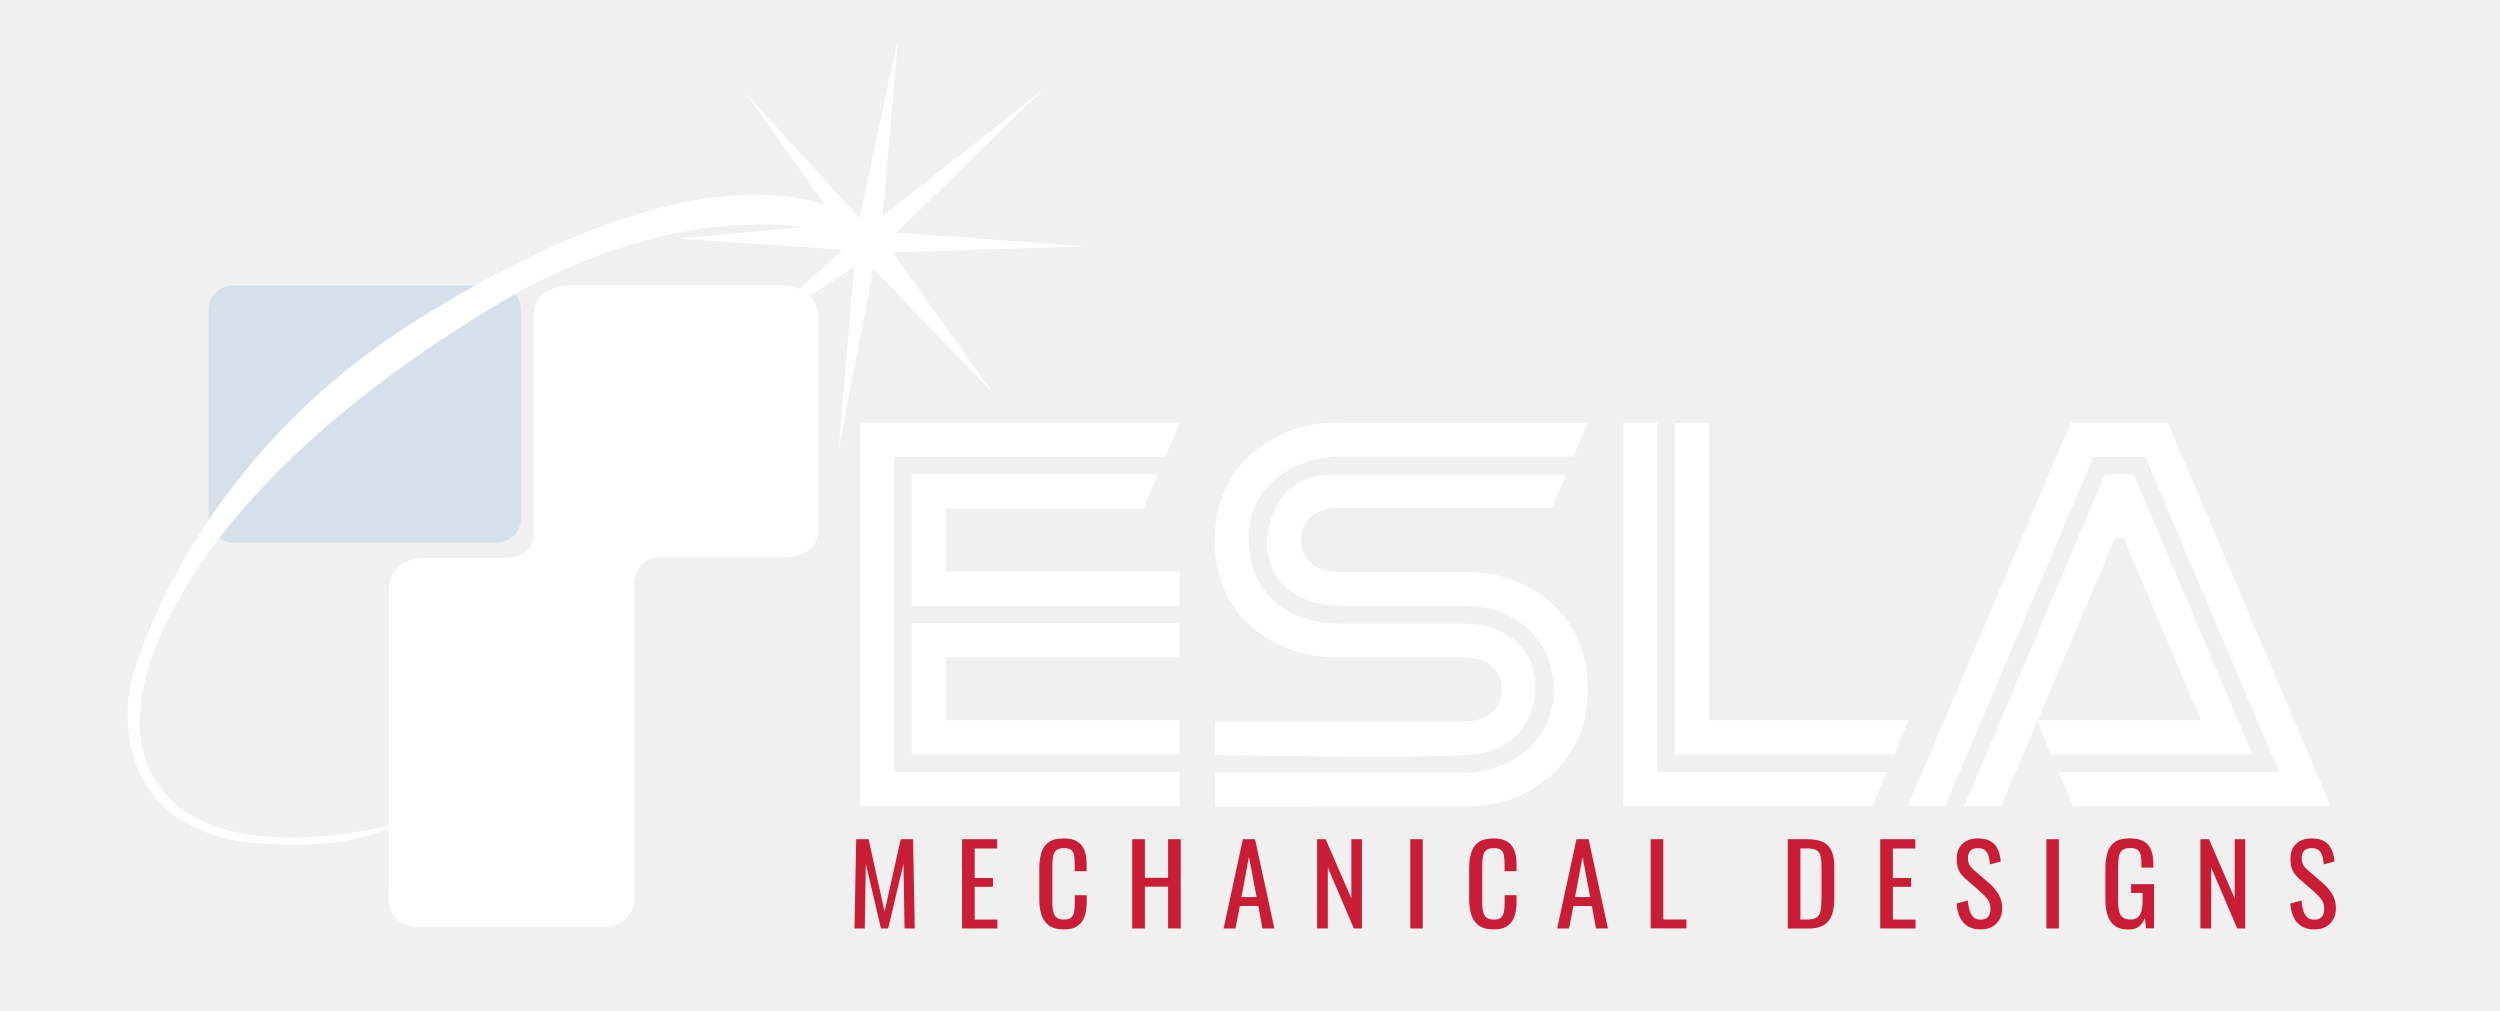
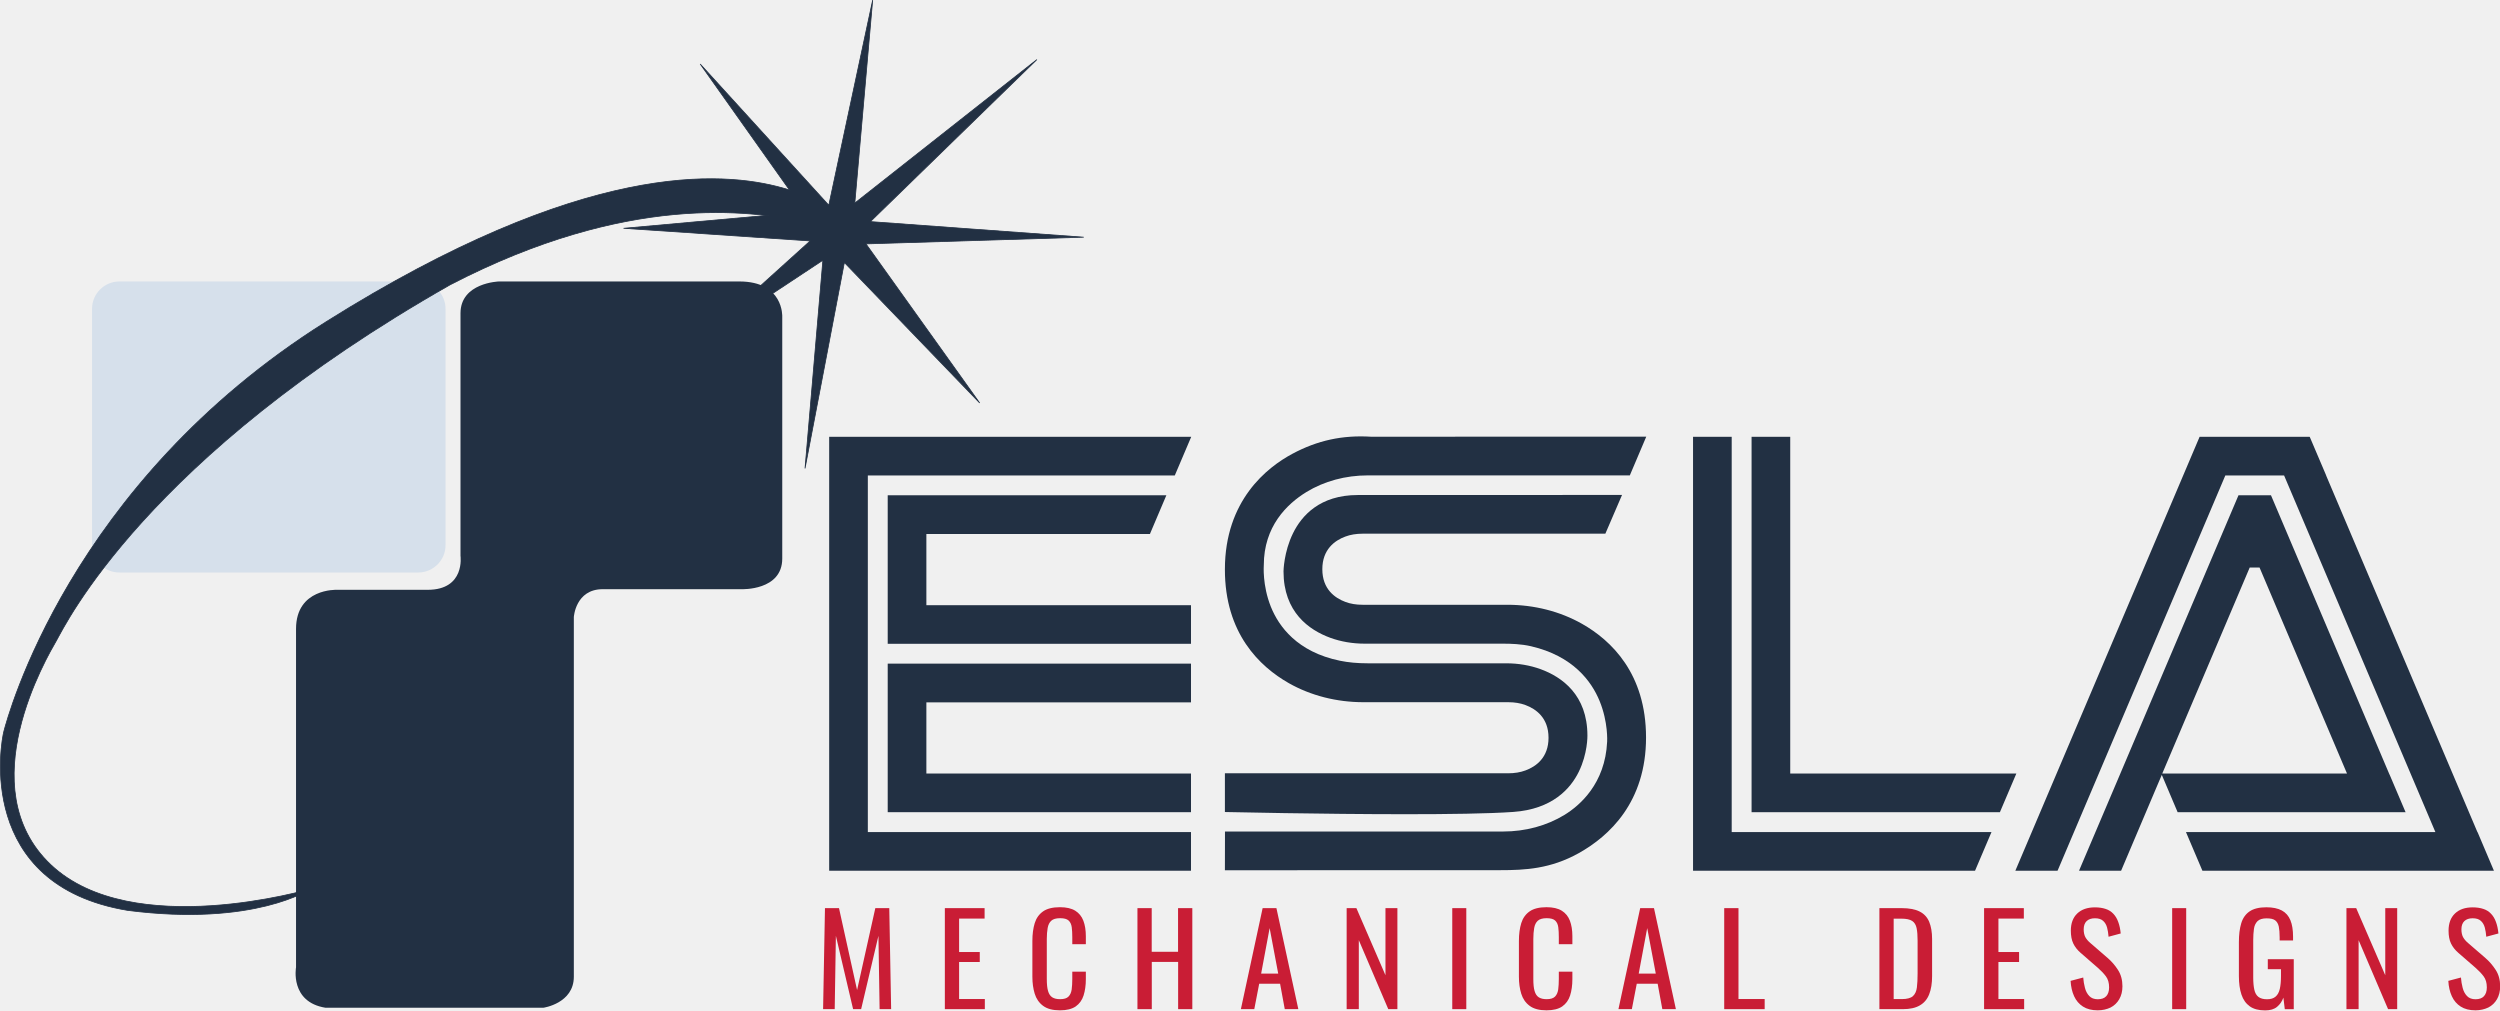
- <svg xmlns="http://www.w3.org/2000/svg" version="1.1" id="Layer_1" x="0px" y="0px" viewBox="0 0 3206.9 1296.2" style="enable-background:new 0 0 3206.9 1296.2;" xml:space="preserve">
+ <svg xmlns="http://www.w3.org/2000/svg" version="1.1" id="Layer_1" x="0px" y="0px" viewBox="0 0 3207.4 1296.3" style="enable-background:new 0 0 3207.4 1296.3;" xml:space="preserve">
  <style type="text/css">
- 	.st0{fill:#FFFFFF;}
+ 	.st0{fill:#223043;}
	.st1{fill:#D6E0EB;}
- 	.st2{enable-background:new    ;}
- 	.st3{fill:#C91D35;}
+ 	.st2{fill:#223043;stroke:#223043;}
+ 	.st3{enable-background:new    ;}
+ 	.st4{fill:#C91D35;}
</style>
-   <g>
-     <g id="g1">
-       <g id="g2">
-         <g>
-           <g>
-             <polygon class="st0" points="1169.3,967.7 1513.1,967.7 1513.1,923.9 1213.1,923.9 1213.1,843.2 1513.1,843.2 1513.1,799.3        1169.3,799.3      " />
-             <polygon class="st0" points="1213.1,652.4 1466.5,652.4 1485.1,608.5 1169.3,608.5 1169.3,776.9 1513.1,776.9 1513.1,733.1        1213.1,733.1      " />
-             <polygon class="st0" points="1146.8,586.1 1494.7,586.1 1513.3,542.3 1103,542.3 1103,1034.1 1513.1,1034.1 1513.1,990.2        1146.8,990.2      " />
-           </g>
-           <polygon class="st0" points="2125.9,990.2 2125.9,542.3 2082.1,542.3 2082.1,1034.1 2401.7,1034.1 2420.3,990.2     " />
-           <polygon class="st0" points="2192.2,923.9 2192.2,542.3 2148.4,542.3 2148.4,967.7 2429.9,967.7 2448.4,923.9     " />
-           <polygon class="st0" points="2781,542.5 2780.8,542.3 2656.1,542.3 2447.6,1033.4 2447.4,1034.1 2495.1,1034.1 2685.3,586.1       2751.9,586.1 2923.4,990.2 2640.7,990.2 2659.3,1034.1 2989.6,1034.1     " />
-           <path class="st0" d="M2737.1,608.8l-0.1-0.3h-36.8l-180.4,424.9l-0.3,0.6h47.6l46.1-108.7l17.9,42.3h258.2L2737.1,608.8z       M2713,690.4h11.2l99.1,233.5h-209.4L2713,690.4z" />
-         </g>
-       </g>
-       <g id="g814" transform="translate(-146.3986,-47.4)">
-         <path id="path812" class="st0" d="M678.5,1236.8h246.9c0,0,34.5-4.9,34.5-35.2s0-407.6,0-407.6s1.9-31.6,32.8-31.6     s157.3,0,157.3,0s46.1,1.9,46.1-34.7c0-36.6,0-274.2,0-274.2s1.9-39.8-48.7-39.8c-50.5,0-272.4,0-272.4,0s-43.6,1.2-43.6,36     s0,274.9,0,274.9s5.7,38.5-37.3,38.5s-103,0-103,0s-46.1-1.9-46.1,44.3c0,46.1,0,383.6,0,383.6S637.9,1230.2,678.5,1236.8     L678.5,1236.8z" />
-         <path id="path813" class="st1" d="M783.7,743.5H444.9c-17,0-30.9-13.9-30.9-30.9v-268c0-17,14-30.9,30.9-30.9h338.8     c17,0,30.9,14,30.9,30.9v268C814.6,729.5,800.7,743.5,783.7,743.5z" />
-         <path id="path814" class="st0" d="M661.4,1102.1c0,0-201.9,59.7-294.2-27.5s-3.8-236.3,6.4-254.1     c10.1-17.7,101.1-207.2,446.1-403.2c202.2-104.9,341.3-83.4,399.4-72c0,0,45.5-19-22.8-37.9c-68.3-19-225-31.6-516.9,151.7     S317.9,909.1,314.1,923c-3.8,13.9-32.4,174.8,140.3,203.4C598.5,1145,661.4,1102.1,661.4,1102.1z" />
-         <polygon id="polygon811" class="st0" points="1098.1,484.8 1242.2,389.6 1222,625.5 1266.6,392.1 1420,551.3 1291.1,371      1537.9,363.4 1296.1,345.8 1484.8,162.1 1278.4,324.7 1298.7,94.7 1248.9,327.2 1103.2,167.1 1222,334.8 1016.3,353.4      1227.8,367.7    " />
-       </g>
-       <g>
-         <g class="st2">
-           <path class="st3" d="M1096.1,1191l2.2-114.5h15.9l20.5,92.9l20.7-92.9h15.8l2.2,114.5h-13.1l-1.3-83.1l-19.7,83.1h-9.2      l-19.5-83.1l-1.3,83.1H1096.1z" />
-           <path class="st3" d="M1234.1,1191v-114.5h45v11.9h-28.8v37.9h23.4v11.3h-23.4v42h29.1v11.4H1234.1z" />
-           <path class="st3" d="M1364.6,1192.2c-8.2,0-14.6-1.7-19.2-5.1c-4.5-3.4-7.7-8-9.5-13.7c-1.8-5.7-2.7-12.2-2.7-19.2v-40.4      c0-7.7,0.9-14.5,2.7-20.2c1.8-5.7,4.9-10.2,9.5-13.4c4.5-3.2,10.9-4.7,19.2-4.7c7.3,0,13,1.3,17.3,4c4.3,2.6,7.3,6.4,9.2,11.3      c1.9,4.9,2.8,10.8,2.8,17.7v9h-15.3v-8.1c0-4.2-0.2-8-0.6-11.2c-0.4-3.3-1.6-5.8-3.5-7.6c-1.9-1.8-5.1-2.7-9.6-2.7      c-4.6,0-7.9,1-10,2.9c-2.1,1.9-3.5,4.7-4.1,8.2c-0.6,3.5-0.9,7.7-0.9,12.4v45.4c0,5.7,0.5,10.3,1.4,13.6c1,3.3,2.5,5.7,4.7,7.1      c2.2,1.4,5.2,2.1,8.9,2.1c4.4,0,7.6-1,9.5-2.9c1.9-1.9,3.1-4.6,3.6-8c0.5-3.4,0.7-7.3,0.7-11.9v-8.5h15.3v8.5      c0,7-0.9,13.1-2.6,18.4c-1.7,5.3-4.7,9.5-8.9,12.4C1378.2,1190.8,1372.2,1192.2,1364.6,1192.2z" />
-           <path class="st3" d="M1452.4,1191v-114.5h16.2v49.5h29.8v-49.5h16.2V1191h-16.2v-53.6h-29.8v53.6H1452.4z" />
-           <path class="st3" d="M1569.6,1191l24.7-114.5h15.6l24.8,114.5h-15.3l-5.3-28.8h-23.7l-5.6,28.8H1569.6z M1592.5,1150.7h19.4      l-9.8-51.6L1592.5,1150.7z" />
-           <path class="st3" d="M1689.5,1191v-114.5h11l33,76v-76h13.5V1191h-10.3l-33.4-78.2v78.2H1689.5z" />
-           <path class="st3" d="M1809.1,1191v-114.5h15.9V1191H1809.1z" />
-           <path class="st3" d="M1916,1192.2c-8.2,0-14.6-1.7-19.2-5.1c-4.5-3.4-7.7-8-9.5-13.7c-1.8-5.7-2.7-12.2-2.7-19.2v-40.4      c0-7.7,0.9-14.5,2.7-20.2c1.8-5.7,4.9-10.2,9.5-13.4c4.5-3.2,10.9-4.7,19.2-4.7c7.3,0,13,1.3,17.3,4c4.3,2.6,7.3,6.4,9.2,11.3      c1.9,4.9,2.8,10.8,2.8,17.7v9h-15.3v-8.1c0-4.2-0.2-8-0.6-11.2c-0.4-3.3-1.6-5.8-3.5-7.6c-1.9-1.8-5.1-2.7-9.6-2.7      c-4.6,0-7.9,1-10,2.9c-2.1,1.9-3.5,4.7-4.1,8.2c-0.6,3.5-0.9,7.7-0.9,12.4v45.4c0,5.7,0.5,10.3,1.4,13.6c1,3.3,2.5,5.7,4.7,7.1      c2.2,1.4,5.2,2.1,8.9,2.1c4.4,0,7.6-1,9.5-2.9c1.9-1.9,3.1-4.6,3.6-8c0.5-3.4,0.7-7.3,0.7-11.9v-8.5h15.3v8.5      c0,7-0.9,13.1-2.6,18.4c-1.7,5.3-4.7,9.5-8.9,12.4C1929.6,1190.8,1923.7,1192.2,1916,1192.2z" />
-           <path class="st3" d="M1997.5,1191l24.7-114.5h15.6l24.8,114.5h-15.3l-5.3-28.8h-23.7l-5.6,28.8H1997.5z M2020.4,1150.7h19.4      l-9.8-51.6L2020.4,1150.7z" />
-           <path class="st3" d="M2117.4,1191v-114.5h16.2v103h29.7v11.4H2117.4z" />
-           <path class="st3" d="M2293.3,1191v-114.5h25.2c8.6,0,15.4,1.3,20.4,3.9c5,2.6,8.6,6.5,10.8,11.7c2.2,5.2,3.2,11.6,3.2,19.4v42.1      c0,8.1-1.1,14.9-3.2,20.5c-2.2,5.6-5.6,9.8-10.5,12.7c-4.8,2.9-11.3,4.3-19.4,4.3H2293.3z M2309.5,1179.5h9.2      c5.9,0,10.1-1.1,12.6-3.4c2.5-2.3,4-5.6,4.5-9.9c0.5-4.3,0.8-9.6,0.8-15.7v-37.2c0-5.9-0.4-10.7-1.1-14.4      c-0.8-3.7-2.4-6.4-5-8.1s-6.6-2.5-12.2-2.5h-8.8V1179.5z" />
-           <path class="st3" d="M2411.9,1191v-114.5h45v11.9h-28.8v37.9h23.4v11.3h-23.4v42h29.1v11.4H2411.9z" />
-           <path class="st3" d="M2540.7,1192.2c-6.7,0-12.3-1.4-16.7-4.2c-4.4-2.8-7.8-6.7-10.1-11.7c-2.3-5-3.6-10.8-4-17.4l14.3-3.8      c0.3,4.1,0.9,8,1.9,11.7c1,3.8,2.7,6.9,4.9,9.3c2.3,2.4,5.5,3.6,9.6,3.6c4.2,0,7.4-1.2,9.5-3.5c2.2-2.3,3.2-5.6,3.2-10      c0-5.2-1.2-9.4-3.6-12.5c-2.4-3.2-5.4-6.3-9-9.5l-19.5-17c-3.8-3.3-6.6-6.9-8.5-10.8c-1.8-3.9-2.7-8.7-2.7-14.5      c0-8.4,2.4-14.9,7.3-19.5c4.9-4.6,11.5-6.9,19.9-6.9c4.6,0,8.6,0.6,12.1,1.8c3.5,1.2,6.4,3,8.8,5.4c2.3,2.5,4.2,5.5,5.6,9.3      c1.4,3.7,2.3,8.1,2.8,13.1l-13.8,3.7c-0.3-3.8-0.9-7.2-1.7-10.4c-0.9-3.2-2.4-5.7-4.5-7.6c-2.2-1.9-5.2-2.9-9.3-2.9      s-7.2,1.1-9.4,3.2c-2.2,2.1-3.4,5.3-3.4,9.4c0,3.5,0.6,6.4,1.8,8.6c1.2,2.3,3.1,4.6,5.8,6.9l19.7,17c4.4,3.8,8.3,8.3,11.6,13.5      c3.3,5.2,5,11.4,5,18.6c0,5.7-1.2,10.5-3.6,14.6c-2.4,4.1-5.7,7.2-9.8,9.4C2551,1191.2,2546.2,1192.2,2540.7,1192.2z" />
-           <path class="st3" d="M2625.1,1191v-114.5h15.9V1191H2625.1z" />
-           <path class="st3" d="M2730.5,1192.4c-7.3,0-13.1-1.5-17.4-4.6c-4.4-3.1-7.5-7.5-9.5-13.4c-2-5.8-2.9-12.9-2.9-21.1v-38.3      c0-8.4,0.9-15.5,2.7-21.4c1.8-5.9,4.9-10.4,9.5-13.5c4.5-3.1,10.9-4.7,19-4.7c7.3,0,13.1,1.2,17.6,3.6c4.4,2.4,7.7,6.1,9.7,11      c2,4.9,3,11.2,3,18.7v4.2h-15.2v-3.5c0-5-0.3-9.1-1-12.2c-0.7-3.2-2-5.5-4.1-7.1c-2.1-1.6-5.3-2.3-9.7-2.3      c-4.8,0-8.2,1.1-10.4,3.3c-2.2,2.2-3.5,5.1-4,8.8c-0.5,3.7-0.8,7.9-0.8,12.6v42.4c0,5.5,0.4,10,1.2,13.7      c0.8,3.7,2.4,6.4,4.7,8.2c2.3,1.8,5.5,2.7,9.8,2.7c4.2,0,7.5-1,9.8-3c2.3-2,3.9-4.9,4.7-8.8c0.9-3.9,1.3-8.7,1.3-14.4v-7.9      h-14.8v-11.3h29.4v56.7h-10.2l-1.6-13.1c-1.5,4.2-3.9,7.7-7.2,10.5C2740.7,1191,2736.2,1192.4,2730.5,1192.4z" />
-           <path class="st3" d="M2822.6,1191v-114.5h11l33,76v-76h13.5V1191h-10.3l-33.4-78.2v78.2H2822.6z" />
-           <path class="st3" d="M2968.8,1192.2c-6.7,0-12.3-1.4-16.7-4.2c-4.4-2.8-7.8-6.7-10.1-11.7c-2.3-5-3.6-10.8-4-17.4l14.3-3.8      c0.3,4.1,0.9,8,1.9,11.7c1,3.8,2.7,6.9,4.9,9.3c2.3,2.4,5.5,3.6,9.6,3.6c4.2,0,7.4-1.2,9.5-3.5c2.2-2.3,3.2-5.6,3.2-10      c0-5.2-1.2-9.4-3.6-12.5c-2.4-3.2-5.4-6.3-9-9.5l-19.5-17c-3.8-3.3-6.6-6.9-8.5-10.8c-1.8-3.9-2.7-8.7-2.7-14.5      c0-8.4,2.4-14.9,7.3-19.5c4.9-4.6,11.5-6.9,19.9-6.9c4.6,0,8.6,0.6,12.1,1.8c3.5,1.2,6.4,3,8.8,5.4c2.3,2.5,4.2,5.5,5.6,9.3      c1.4,3.7,2.3,8.1,2.8,13.1l-13.8,3.7c-0.3-3.8-0.9-7.2-1.7-10.4c-0.9-3.2-2.4-5.7-4.5-7.6c-2.2-1.9-5.2-2.9-9.3-2.9      s-7.2,1.1-9.4,3.2c-2.2,2.1-3.4,5.3-3.4,9.4c0,3.5,0.6,6.4,1.8,8.6c1.2,2.3,3.1,4.6,5.8,6.9l19.7,17c4.4,3.8,8.3,8.3,11.6,13.5      c3.3,5.2,5,11.4,5,18.6c0,5.7-1.2,10.5-3.6,14.6c-2.4,4.1-5.7,7.2-9.8,9.4C2979,1191.2,2974.2,1192.2,2968.8,1192.2z" />
-         </g>
+   <g id="g1" transform="translate(0.5000496,0.1045869)">
+     <g>
+       <path class="st0" d="M3065.6,994.5L3065.6,994.5l-0.9-1.9L2987,809.5l-73.8-173.9l-0.1-0.3h-41.7l-39.1,92l-112.6,265.3l-0.5,1.2    l-52.1,122.5l-0.2,0.7h53.9l48.1-113.4l3.9-9.1l0.2-0.5l20.3,47.9h291.5l0.1,0l0.9,0.1L3065.6,994.5z M2885.8,728h12.6    l112.2,264.3l-237,0L2885.8,728z" />
+       <polygon class="st0" points="3178.2,1067.7 3177.9,1067.4 2983.8,609.9 2983.9,609.9 2962.9,560.6 2962.6,560.3 2821.5,560.3     2585.4,1116.3 2585.1,1117 2638.8,1117 2639.1,1117 2639.3,1116.7 2639.4,1116.7 2854.5,609.9 2929.9,609.9 3124,1067.4     2804,1067.4 2825.1,1117 3199.1,1117   " />
+       <polygon class="st0" points="1527.5,901 1527.5,851.3 1138.4,851.3 1138.4,1041.9 1527.5,1041.9 1527.5,992.3 1188,992.3     1188,901   " />
+       <polygon class="st0" points="1188,776.3 1188,685 1474.8,685 1495.9,635.3 1138.4,635.3 1138.4,825.9 1527.5,825.9 1527.5,776.3       " />
+       <polygon class="st0" points="1112.9,609.9 1506.7,609.9 1527.8,560.3 1063.3,560.3 1063.3,1117 1527.5,1117 1527.5,1067.4     1112.9,1067.4   " />
+       <polygon class="st0" points="2221.2,1067.4 2221.2,560.3 2171.6,560.3 2171.6,1117 2533.4,1117 2554.5,1067.4   " />
+       <polygon class="st0" points="2296.3,992.3 2296.3,560.3 2246.7,560.3 2246.7,1041.9 2565.3,1041.9 2586.4,992.3   " />
+     </g>
+     <g id="g814" transform="translate(-146.3986,-47.4)">
+       <path id="path812" class="st0" d="M563.5,1340.2H843c0,0,39.1-5.5,39.1-39.8s0-461.4,0-461.4s2.1-35.8,37.1-35.8s178.1,0,178.1,0    s52.2,2.1,52.2-39.3c0-41.4,0-310.4,0-310.4s2.1-45.1-55.1-45.1s-308.3,0-308.3,0s-49.4,1.4-49.4,40.8s0,311.2,0,311.2    s6.4,43.6-42.2,43.6c-48.6,0-116.6,0-116.6,0s-52.2-2.1-52.2,50.1c0,52.2,0,434.2,0,434.2S517.5,1332.8,563.5,1340.2L563.5,1340.2    z" />
+       <path id="path813" class="st1" d="M682.5,781.8H299c-19.3,0-35-15.7-35-35V443.4c0-19.3,15.8-35,35-35h383.5c19.3,0,35,15.8,35,35    v303.4C717.5,766,701.8,781.8,682.5,781.8z" />
+       <path id="path814" class="st2" d="M544.1,1187.8c0,0-228.6,67.6-333-31.1s-4.3-267.5,7.2-287.6c11.4-20,114.5-234.6,505-456.4    c228.9-118.7,386.3-94.4,452.1-81.5c0,0,51.5-21.5-25.8-42.9c-77.3-21.5-254.7-35.8-585.1,171.7S155.3,969.3,151,985    s-36.7,197.9,158.8,230.3C472.9,1236.3,544.1,1187.8,544.1,1187.8z" />
+       <polygon id="polygon811" class="st2" points="945.9,340.2 1185.3,356.4 1038.5,489 1201.6,381.2 1178.7,648.3 1229.2,384.1     1402.8,564.3 1256.9,360.2 1536.3,351.6 1262.6,331.6 1476.2,123.7 1242.6,307.8 1265.5,47.4 1209.2,310.6 1044.2,129.4     1178.7,319.2   " />
+     </g>
+     <g>
+       <g class="st3">
+         <path class="st4" d="M1055.5,1294.6l2.4-129.6h18l23.2,105.1l23.4-105.1h17.9l2.4,129.6h-14.8l-1.5-94.1l-22.2,94.1H1094     l-22.1-94.1l-1.5,94.1H1055.5z" />
+         <path class="st4" d="M1211.7,1294.6V1165h51v13.4H1230v42.9h26.5v12.8H1230v47.5h33v13H1211.7z" />
+         <path class="st4" d="M1359.4,1296.1c-9.3,0-16.5-1.9-21.7-5.8c-5.1-3.8-8.7-9-10.7-15.5c-2-6.5-3-13.8-3-21.8v-45.8     c0-8.7,1-16.4,3-22.9c2-6.5,5.6-11.5,10.7-15.1c5.1-3.6,12.4-5.4,21.7-5.4c8.2,0,14.7,1.5,19.6,4.5c4.8,3,8.3,7.3,10.4,12.8     c2.1,5.5,3.2,12.2,3.2,20v10.2h-17.4v-9.1c0-4.8-0.2-9-0.7-12.7s-1.8-6.5-4-8.6c-2.2-2-5.8-3-10.9-3c-5.2,0-9,1.1-11.4,3.3     c-2.4,2.2-3.9,5.3-4.6,9.3c-0.7,4-1.1,8.7-1.1,14v51.4c0,6.5,0.5,11.7,1.6,15.4c1.1,3.8,2.9,6.5,5.4,8.1     c2.5,1.6,5.8,2.4,10.1,2.4c5,0,8.5-1.1,10.7-3.3c2.2-2.2,3.5-5.2,4.1-9c0.5-3.8,0.8-8.3,0.8-13.4v-9.6h17.4v9.6     c0,7.9-1,14.9-2.9,20.9c-1.9,6-5.3,10.7-10.1,14.1C1374.8,1294.4,1368.1,1296.1,1359.4,1296.1z" />
+         <path class="st4" d="M1458.8,1294.6V1165h18.3v56h33.8v-56h18.3v129.6H1511V1234h-33.8v60.6H1458.8z" />
+         <path class="st4" d="M1591.5,1294.6l27.9-129.6h17.7l28.1,129.6h-17.4l-6-32.6H1615l-6.3,32.6H1591.5z M1617.5,1249h21.9     l-11-58.4L1617.5,1249z" />
+         <path class="st4" d="M1727.2,1294.6V1165h12.5l37.3,86.1V1165h15.3v129.6h-11.7l-37.8-88.5v88.5H1727.2z" />
+         <path class="st4" d="M1862.7,1294.6V1165h18v129.6H1862.7z" />
+         <path class="st4" d="M1983.6,1296.1c-9.3,0-16.5-1.9-21.7-5.8c-5.1-3.8-8.7-9-10.7-15.5c-2-6.5-3-13.8-3-21.8v-45.8     c0-8.7,1-16.4,3-22.9c2-6.5,5.6-11.5,10.7-15.1c5.1-3.6,12.4-5.4,21.7-5.4c8.2,0,14.7,1.5,19.6,4.5c4.8,3,8.3,7.3,10.4,12.8     c2.1,5.5,3.2,12.2,3.2,20v10.2h-17.4v-9.1c0-4.8-0.2-9-0.7-12.7s-1.8-6.5-4-8.6c-2.2-2-5.8-3-10.9-3c-5.2,0-9,1.1-11.4,3.3     c-2.4,2.2-3.9,5.3-4.6,9.3c-0.7,4-1.1,8.7-1.1,14v51.4c0,6.5,0.5,11.7,1.6,15.4c1.1,3.8,2.9,6.5,5.4,8.1     c2.5,1.6,5.8,2.4,10.1,2.4c5,0,8.5-1.1,10.7-3.3c2.2-2.2,3.5-5.2,4.1-9c0.5-3.8,0.8-8.3,0.8-13.4v-9.6h17.4v9.6     c0,7.9-1,14.9-2.9,20.9c-1.9,6-5.3,10.7-10.1,14.1C1999,1294.4,1992.3,1296.1,1983.6,1296.1z" />
+         <path class="st4" d="M2075.9,1294.6l27.9-129.6h17.7l28.1,129.6h-17.4l-6-32.6h-26.8l-6.3,32.6H2075.9z M2101.9,1249h21.9     l-11-58.4L2101.9,1249z" />
+         <path class="st4" d="M2211.6,1294.6V1165h18.3v116.6h33.6v13H2211.6z" />
+         <path class="st4" d="M2410.7,1294.6V1165h28.6c9.7,0,17.5,1.5,23.1,4.4c5.7,2.9,9.7,7.3,12.2,13.2c2.4,5.9,3.7,13.2,3.7,21.9     v47.7c0,9.2-1.2,16.9-3.7,23.2c-2.4,6.3-6.4,11.1-11.9,14.3c-5.5,3.3-12.8,4.9-22,4.9H2410.7z M2429,1281.7h10.4     c6.7,0,11.5-1.3,14.3-3.8c2.8-2.6,4.5-6.3,5.1-11.2c0.6-4.9,0.9-10.8,0.9-17.8v-42.1c0-6.7-0.4-12.2-1.3-16.3     c-0.9-4.2-2.8-7.2-5.7-9.1s-7.5-2.9-13.8-2.9h-9.9V1281.7z" />
+         <path class="st4" d="M2545,1294.6V1165h51v13.4h-32.6v42.9h26.5v12.8h-26.5v47.5h33v13H2545z" />
+         <path class="st4" d="M2690.8,1296.1c-7.6,0-13.9-1.6-18.9-4.8c-5-3.2-8.8-7.6-11.4-13.3c-2.6-5.7-4.1-12.2-4.5-19.7l16.2-4.3     c0.3,4.6,1.1,9,2.2,13.3c1.1,4.3,3,7.8,5.6,10.5c2.6,2.7,6.2,4.1,10.9,4.1c4.8,0,8.4-1.3,10.8-3.9c2.4-2.6,3.7-6.4,3.7-11.3     c0-5.9-1.4-10.6-4.1-14.2c-2.7-3.6-6.1-7.2-10.2-10.8l-22.1-19.2c-4.3-3.7-7.5-7.8-9.6-12.2c-2.1-4.4-3.1-9.9-3.1-16.4     c0-9.5,2.8-16.9,8.3-22.1c5.5-5.2,13-7.8,22.6-7.8c5.2,0,9.8,0.7,13.7,2c4,1.3,7.3,3.4,9.9,6.2c2.7,2.8,4.8,6.3,6.3,10.5     c1.6,4.2,2.6,9.1,3.2,14.8l-15.6,4.2c-0.3-4.3-1-8.2-1.9-11.8c-1-3.6-2.7-6.5-5.1-8.6c-2.4-2.2-5.9-3.3-10.5-3.3     c-4.5,0-8.1,1.2-10.6,3.6c-2.5,2.4-3.8,5.9-3.8,10.6c0,3.9,0.7,7.2,2,9.8c1.4,2.6,3.5,5.2,6.6,7.8l22.2,19.2     c5,4.3,9.4,9.4,13.2,15.3c3.8,5.9,5.7,12.9,5.7,21c0,6.4-1.4,11.9-4.1,16.6c-2.7,4.6-6.4,8.2-11.1,10.6     C2702.4,1294.8,2697,1296.1,2690.8,1296.1z" />
+         <path class="st4" d="M2786.3,1294.6V1165h18v129.6H2786.3z" />
+         <path class="st4" d="M2905.6,1296.2c-8.2,0-14.8-1.7-19.7-5.2c-4.9-3.5-8.5-8.5-10.7-15.1c-2.2-6.6-3.3-14.6-3.3-23.8v-43.4     c0-9.5,1-17.6,3-24.2c2-6.7,5.6-11.8,10.7-15.3c5.1-3.5,12.3-5.3,21.5-5.3c8.2,0,14.9,1.4,19.9,4.1c5,2.7,8.7,6.9,11,12.5     s3.4,12.7,3.4,21.2v4.8h-17.2v-4c0-5.7-0.4-10.3-1.1-13.8c-0.8-3.6-2.3-6.2-4.6-8c-2.3-1.8-6-2.6-11-2.6c-5.4,0-9.3,1.2-11.8,3.7     c-2.4,2.5-4,5.8-4.5,10c-0.6,4.2-0.9,9-0.9,14.3v48c0,6.2,0.5,11.4,1.4,15.5c0.9,4.2,2.7,7.3,5.3,9.3c2.6,2,6.3,3,11,3     c4.8,0,8.4-1.1,11-3.4c2.6-2.2,4.4-5.5,5.4-9.9c1-4.4,1.5-9.8,1.5-16.3v-9H2909v-12.8h33.3v64.2h-11.5l-1.8-14.9     c-1.7,4.8-4.4,8.7-8.1,11.8C2917.2,1294.7,2912.1,1296.2,2905.6,1296.2z" />
+         <path class="st4" d="M3009.9,1294.6V1165h12.5l37.3,86.1V1165h15.3v129.6h-11.7l-37.8-88.5v88.5H3009.9z" />
+         <path class="st4" d="M3175.4,1296.1c-7.6,0-13.9-1.6-18.9-4.8c-5-3.2-8.8-7.6-11.4-13.3c-2.6-5.7-4.1-12.2-4.5-19.7l16.2-4.3     c0.3,4.6,1.1,9,2.2,13.3c1.1,4.3,3,7.8,5.6,10.5c2.6,2.7,6.2,4.1,10.9,4.1c4.8,0,8.4-1.3,10.8-3.9c2.4-2.6,3.7-6.4,3.7-11.3     c0-5.9-1.4-10.6-4.1-14.2c-2.7-3.6-6.1-7.2-10.2-10.8l-22.1-19.2c-4.3-3.7-7.5-7.8-9.6-12.2c-2.1-4.4-3.1-9.9-3.1-16.4     c0-9.5,2.8-16.9,8.3-22.1c5.5-5.2,13-7.8,22.6-7.8c5.2,0,9.8,0.7,13.7,2c4,1.3,7.3,3.4,9.9,6.2c2.7,2.8,4.8,6.3,6.3,10.5     c1.6,4.2,2.6,9.1,3.2,14.8l-15.6,4.2c-0.3-4.3-1-8.2-1.9-11.8c-1-3.6-2.7-6.5-5.1-8.6c-2.4-2.2-5.9-3.3-10.5-3.3     c-4.5,0-8.1,1.2-10.6,3.6c-2.5,2.4-3.8,5.9-3.8,10.6c0,3.9,0.7,7.2,2,9.8c1.4,2.6,3.5,5.2,6.6,7.8l22.2,19.2     c5,4.3,9.4,9.4,13.2,15.3c3.8,5.9,5.7,12.9,5.7,21c0,6.4-1.4,11.9-4.1,16.6c-2.7,4.6-6.4,8.2-11.1,10.6     C3187,1294.8,3181.5,1296.1,3175.4,1296.1z" />
      </g>
    </g>
-     <g>
-       <path class="st0" d="M2036.4,542.4l-18.2,43.1h-297.6c-24.7,0-49.2,6.2-70.2,19.1c-24.3,14.9-48.6,40.6-48.6,83.6    c0,0-7.6,89.5,86.9,109c10.5,2.2,21.2,2.9,31.8,2.9l157.2,0c13.3,0,26.6,2,39,6.6c23.7,8.7,52.9,28.8,52.9,75.1    c0,0,1.9,80.3-84,86.3c-83,5.8-327.1,0.1-327.1,0.1v-43h321.6c6.8,0,13.6-0.9,19.9-3.3c11.8-4.4,26.4-14.5,26.4-37.6    s-14.7-33.2-26.4-37.6c-6.3-2.4-13.1-3.3-19.9-3.3h-164.6c-29.6,0-59-7-84.8-21.7c-35.3-20.1-72.4-58-72.4-128.8    s39.1-111,76.5-131c27.3-14.6,55.4-21.4,89.3-19.3L2036.4,542.4z" />
-       <path class="st0" d="M1558.6,1034.5l0.1-43.1h315.7c24.7,0,49.2-6.2,70.2-19.1c24.3-14.9,46.7-42,48.6-83.6c0,0,6.1-87.5-86.9-109    c-10.4-2.4-21.2-2.9-31.8-2.9h-157.2c-13.3,0-26.6-2-39-6.6c-23.7-8.7-52.9-28.8-52.9-75.1c0,0,0.7-86.3,84-86.3    c83.2,0,299.6-0.1,299.6-0.1l-18.5,43h-275.5c-6.8,0-13.6,0.9-19.9,3.3c-11.8,4.4-26.4,14.5-26.4,37.6s14.7,33.2,26.4,37.6    c6.3,2.4,13.1,3.3,19.9,3.3h164.6c29.6,0,59,7,84.8,21.7c35.3,20.1,72.4,58,72.4,128.8s-39.5,110.5-76.5,131.2    c-30.8,17.2-58.2,19.2-89.2,19.2L1558.6,1034.5z" />
-     </g>
+   </g>
+   <g>
+     <path class="st0" d="M1653.4,876.4c28.2,16,61.4,24.5,95.9,24.5H1935c8.2,0,15.6,1.2,22.2,3.7c13.4,5,29.5,16.3,29.5,41.9   c0,25.5-16,36.9-29.5,41.9c-6.6,2.5-14.1,3.7-22.3,3.7h-363.4v49.7l0.6,0c1.8,0,122.7,2.8,231.1,2.8c55.1,0,106.9-0.7,138.1-2.9   c50.3-3.5,73.6-29.9,84.2-51.5c11.5-23.4,11.1-46.2,11.1-46.4c0-52.3-32.7-75.3-60.1-85.3c-13.5-4.9-28.4-7.5-44.2-7.5h-177.4   c-13.4,0-25.1-1.1-35.8-3.3c-54.9-11.3-78.5-44-88.7-69.4c-11-27.6-9-52.8-9-53.1c0-49.9,29.7-78.6,54.6-93.9   c22.9-14,50.2-21.4,78.9-21.4H2091l21.1-49.7l-353,0.1c-36.8-2.3-68.9,4.7-101,21.9c-32.3,17.3-86.6,59.6-86.6,148.3   C1571.4,812.5,1616,855.1,1653.4,876.4z" />
+     <path class="st0" d="M2029.8,800.4c-28.2-16-61.4-24.5-95.9-24.5h-185.7c-8.2,0-15.7-1.2-22.2-3.7c-13.4-5-29.5-16.3-29.5-41.9   c0-25.5,16-36.9,29.5-41.9c6.6-2.5,14.1-3.7,22.3-3.7h311.3l21.4-49.7h-0.9c0,0-244.2,0.1-338.1,0.1c-48.8,0-72.1,26.6-83.1,49   c-11.9,24.2-12.2,48.7-12.2,48.9c0,52.3,32.7,75.3,60.1,85.3c13.5,4.9,28.4,7.5,44.2,7.5h177.4c10,0,23.2,0.4,35.8,3.3   c54,12.5,77.7,45.1,88,70.2c11.2,27.3,9.7,52,9.7,52.2c-2.5,54.1-35.3,82-54.6,93.9c-22.9,14-50.2,21.4-78.9,21.4h-356.8l-0.1,49.7   l352.8-0.1c32.6,0,64.9-1.7,100.9-21.7c39.5-22,86.6-65.6,86.6-148.5C2111.8,864.2,2067.2,821.6,2029.8,800.4z" />
  </g>
</svg>
